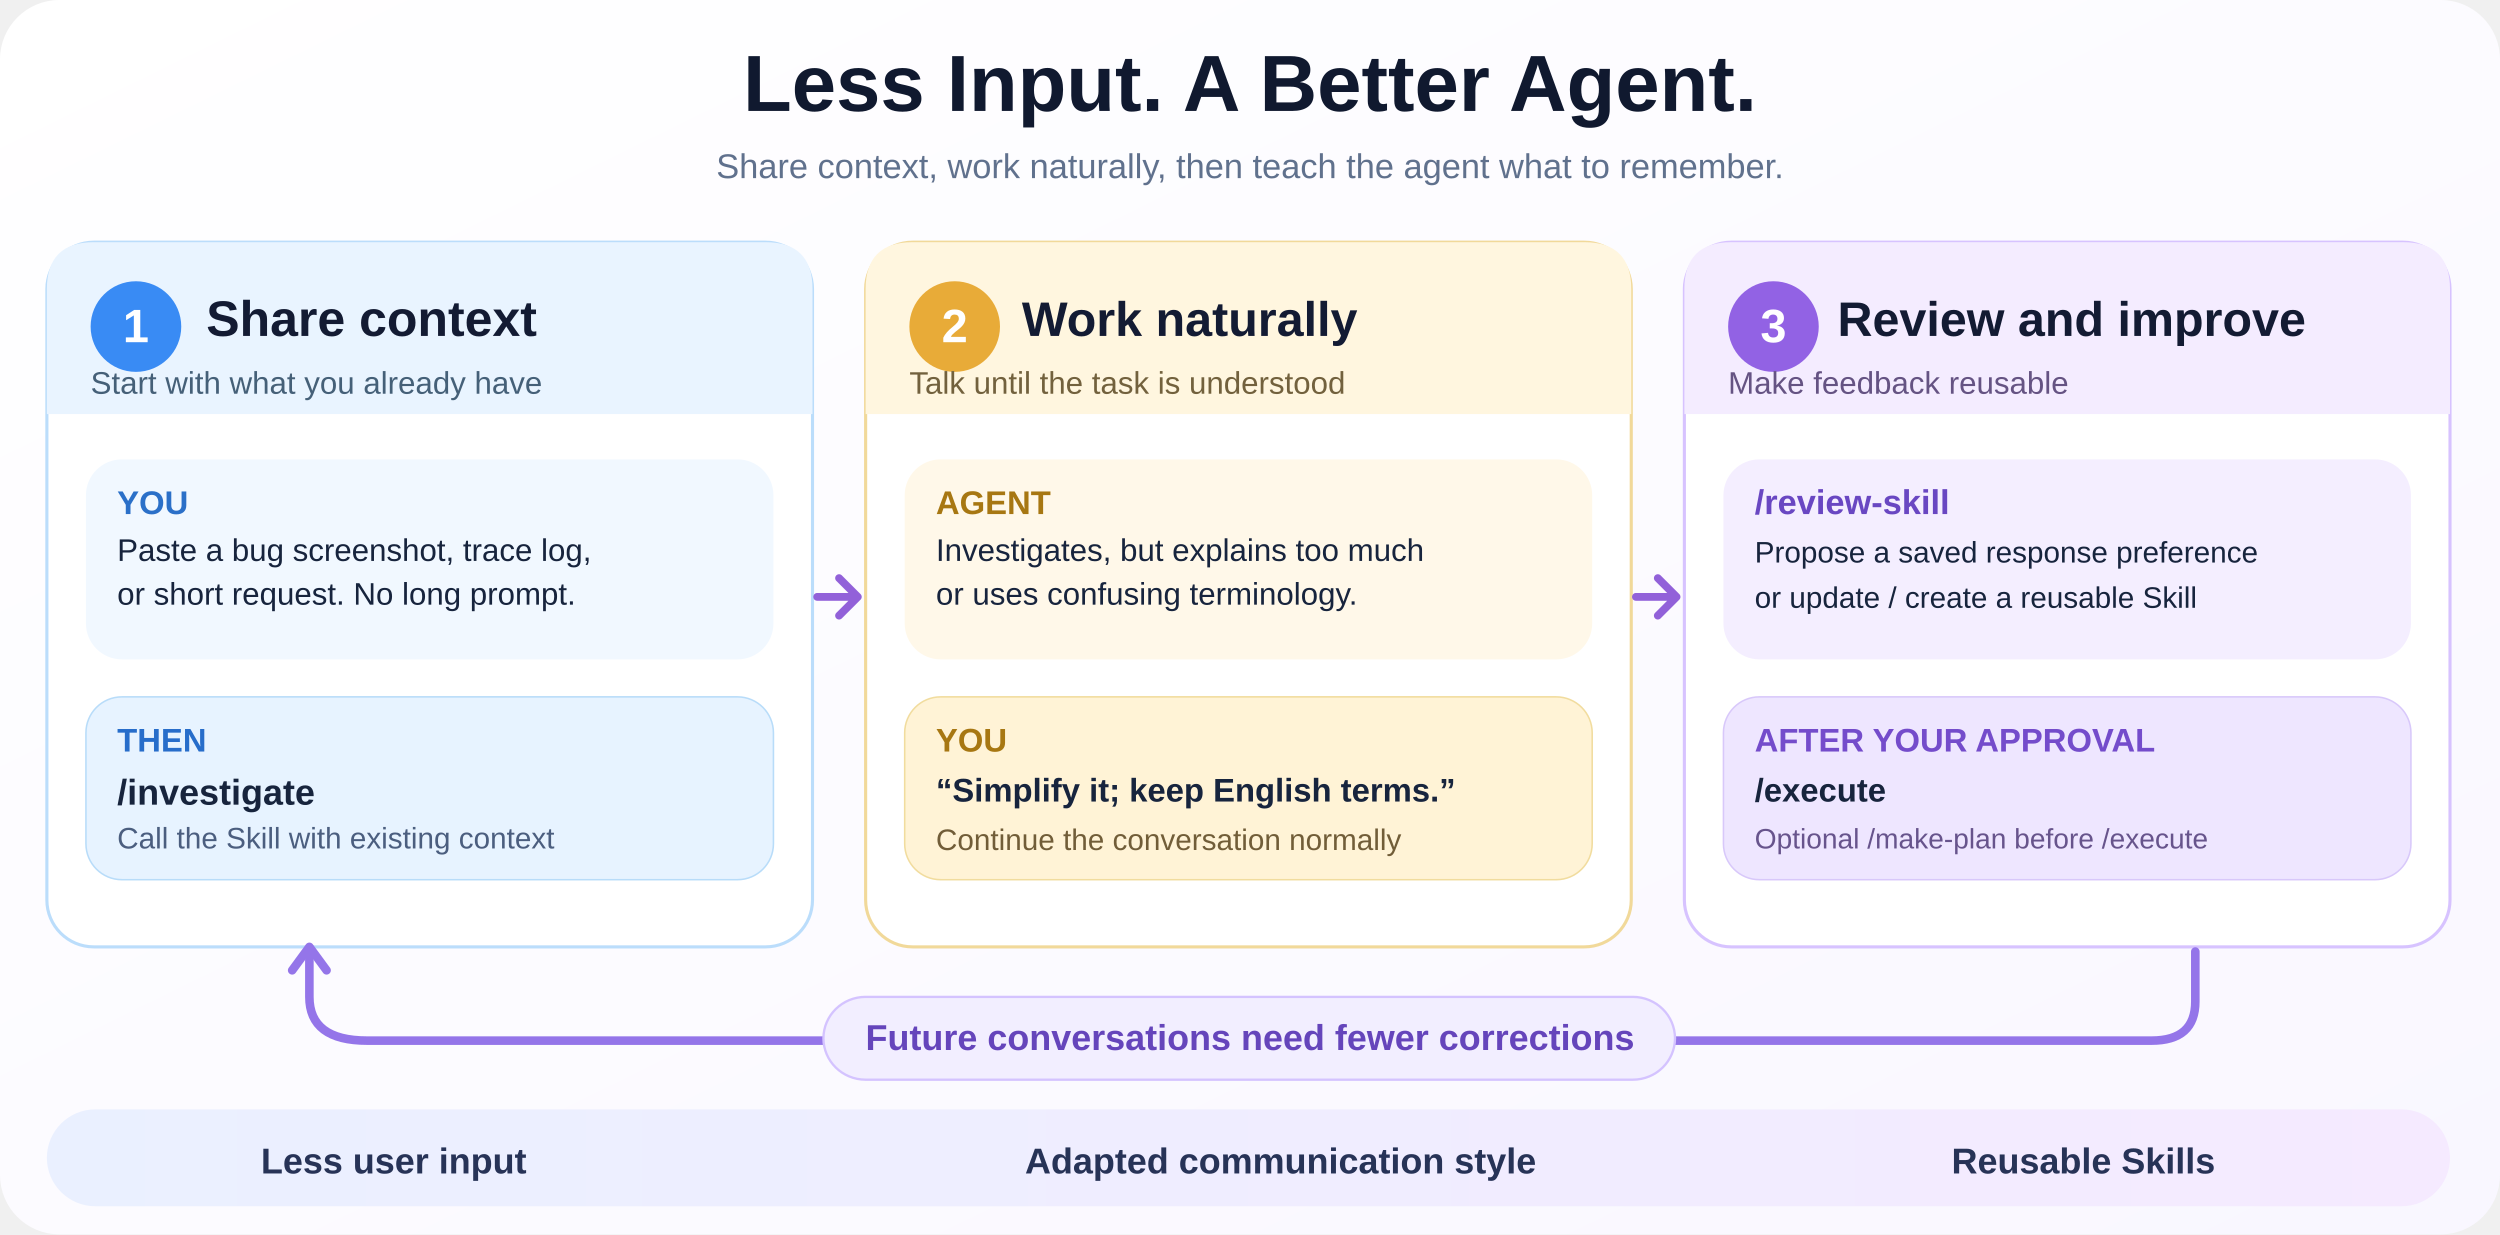
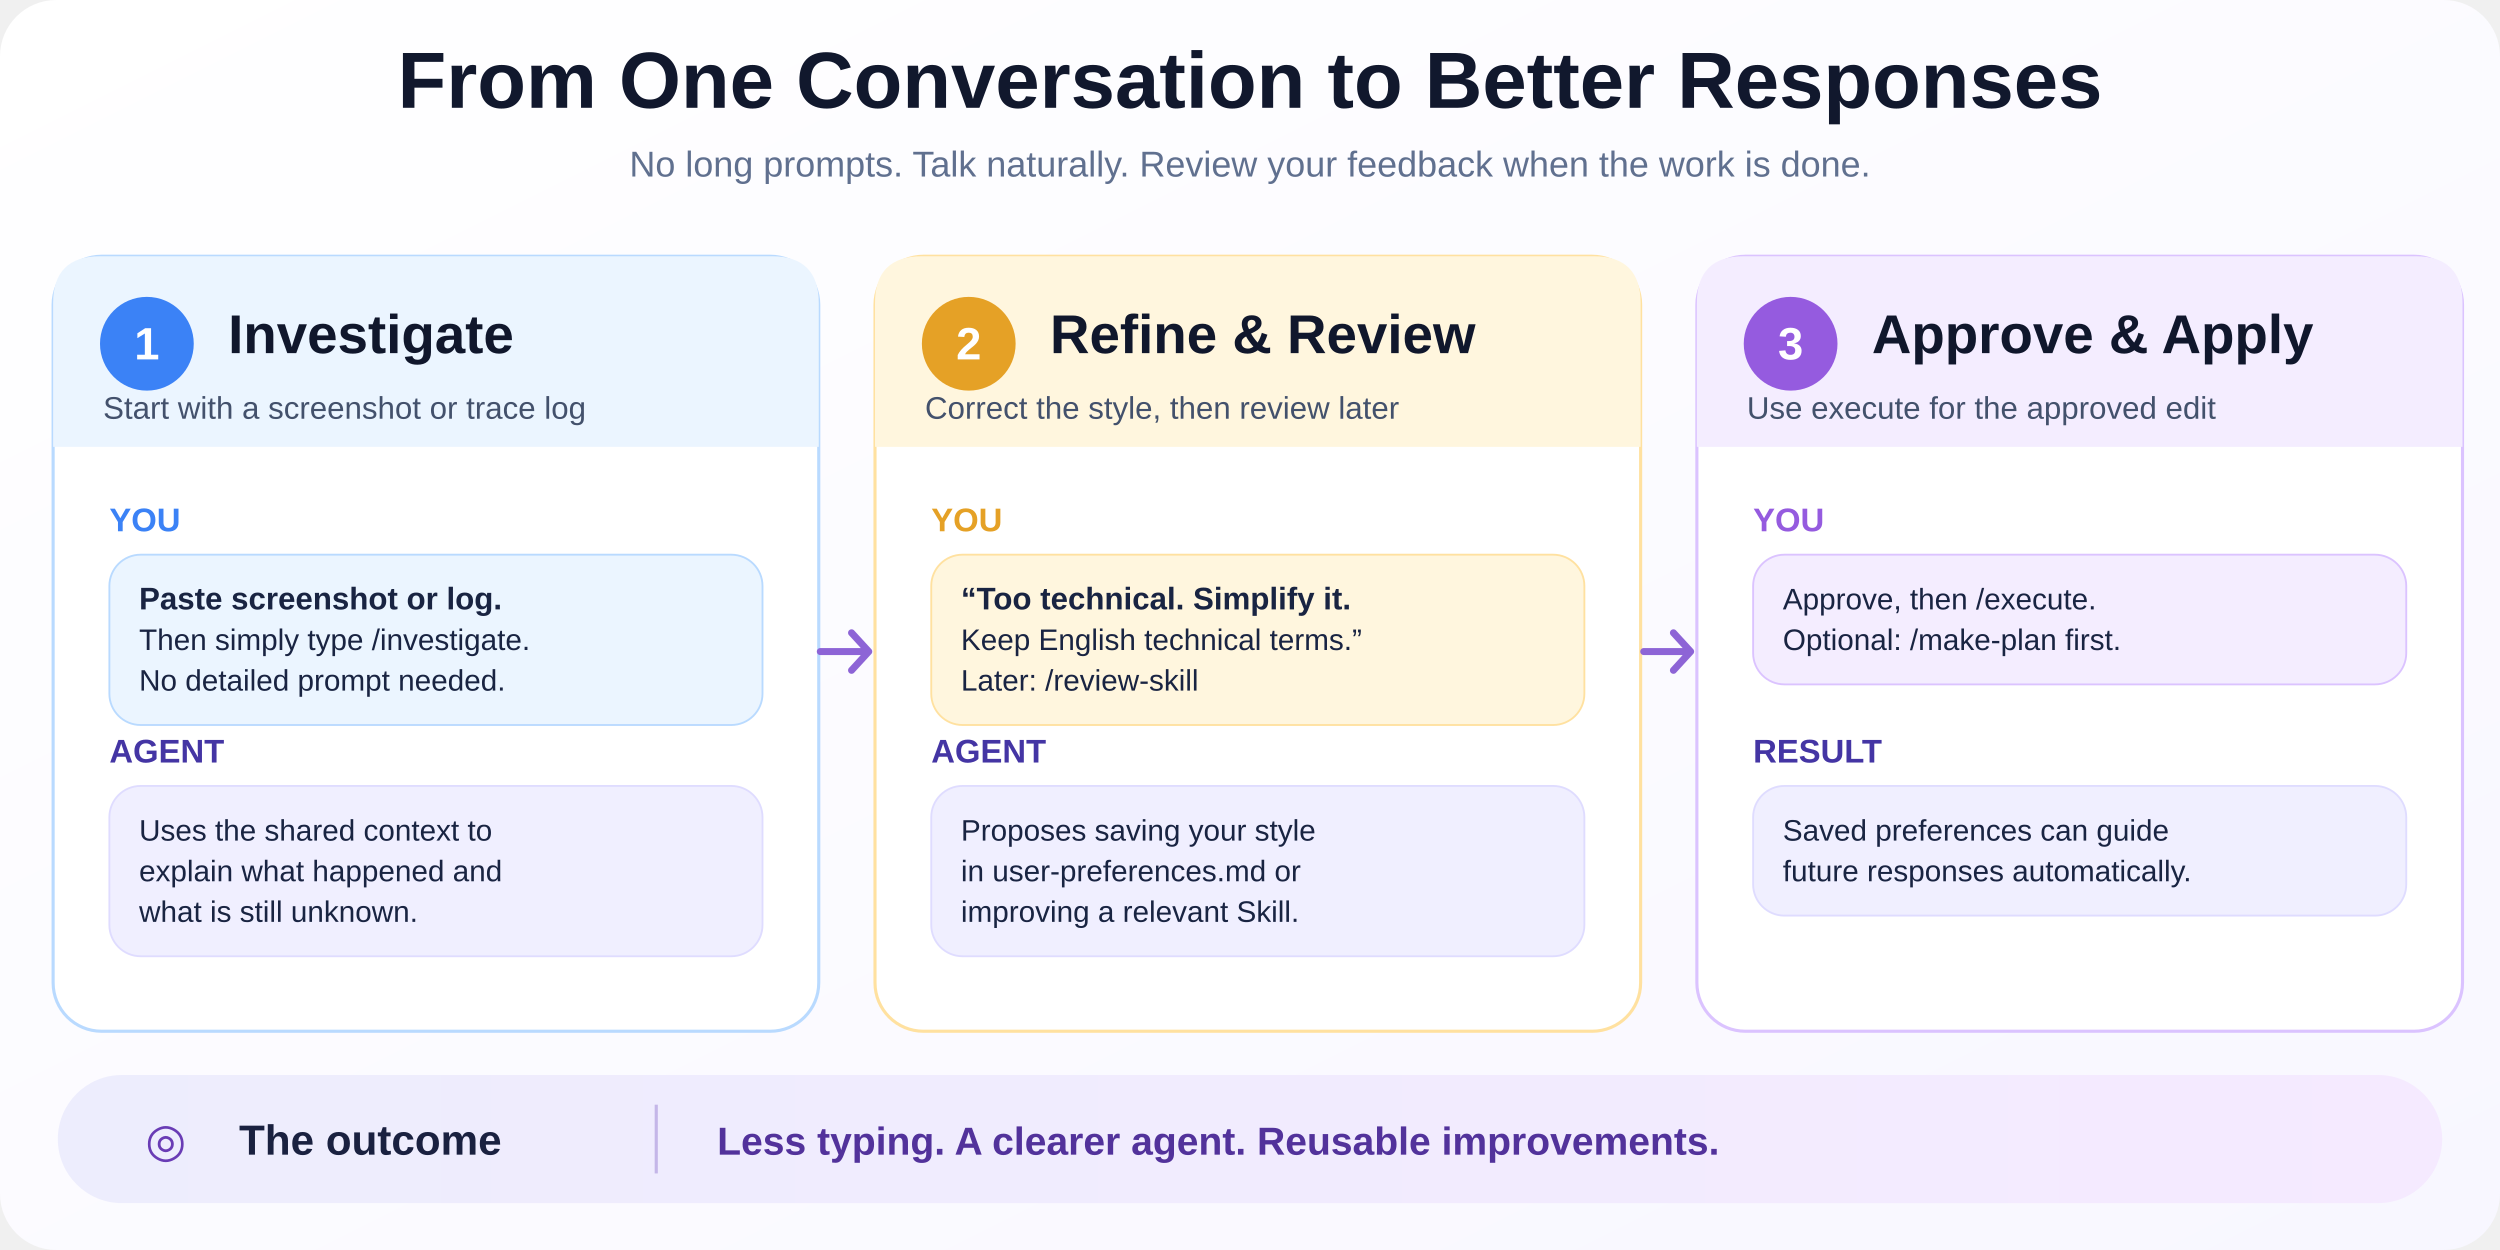
- <svg xmlns="http://www.w3.org/2000/svg" viewBox="0 0 1600 790" role="img" aria-labelledby="title desc">
+ <svg xmlns="http://www.w3.org/2000/svg" viewBox="0 0 1600 800" role="img" aria-labelledby="title desc">
  <defs>
-     <linearGradient id="bg" x1="0" y1="0" x2="1" y2="1">
+     <linearGradient id="background" x1="0" y1="0" x2="1" y2="1">
      <stop stop-color="#FFFFFF" />
-       <stop offset="1" stop-color="#F9F7FF" />
+       <stop offset="1" stop-color="#F8F7FF" />
    </linearGradient>
-     <linearGradient id="benefits" x1="0" y1="0" x2="1">
-       <stop stop-color="#EAF0FF" />
+     <linearGradient id="outcome" x1="0" y1="0" x2="1" y2="0">
+       <stop stop-color="#EDEDFD" />
      <stop offset="1" stop-color="#F5EAFF" />
    </linearGradient>
  </defs>
-   <rect width="1600" height="790" rx="38" fill="url(#bg)" />
+   <rect width="1600" height="800" rx="36" fill="url(#background)" />
  <g font-family="Arial,Helvetica,sans-serif">
-     <text x="800" y="71" font-size="51" font-weight="800" text-anchor="middle" fill="#10192F">Less Input. A Better Agent.</text>
-     <text x="800" y="114" font-size="22" text-anchor="middle" fill="#60718D">Share context, work naturally, then teach the agent what to remember.</text>
+     <text x="800" y="69" font-size="51" font-weight="800" text-anchor="middle" fill="#11182D">From One Conversation to Better Responses</text>
+     <text x="800" y="113" font-size="23" text-anchor="middle" fill="#60708F">No long prompts. Talk naturally. Review your feedback when the work is done.</text>
    <g>
-       <rect x="30" y="155" width="490" height="451" rx="30" fill="#FFFFFF" stroke="#BBDDFB" stroke-width="2" />
-       <path d="M60 155 H490 Q520 155 520 185 V265 H30 V185 Q30 155 60 155" fill="#E9F4FF" />
-       <circle cx="87" cy="209" r="29" fill="#398BF4" />
-       <text x="87" y="219" text-anchor="middle" font-size="30" font-weight="800" fill="#FFFFFF">1</text>
-       <text x="132" y="215" font-size="32" font-weight="800" fill="#131B33">Share context</text>
-       <text x="58" y="252" font-size="20" fill="#456078">Start with what you already have</text>
-       <rect x="55" y="294" width="440" height="128" rx="23" fill="#F1F8FF" />
-       <text x="75" y="329" font-size="21" font-weight="750" fill="#2B70C8">YOU</text>
-       <text x="75" y="359" font-size="20" fill="#17243D">Paste a bug screenshot, trace log,</text>
-       <text x="75" y="387" font-size="20" fill="#17243D">or short request. No long prompt.</text>
-       <rect x="55" y="446" width="440" height="117" rx="23" fill="#E7F3FF" stroke="#B8DCF9" />
-       <text x="75" y="481" font-size="21" font-weight="750" fill="#276DCA">THEN</text>
-       <text x="75" y="515" font-size="23" font-weight="800" fill="#17243D">/investigate</text>
-       <text x="75" y="543" font-size="19" fill="#4B5E7F">Call the Skill with existing context</text>
+       <rect x="34" y="164" width="490" height="496" rx="31" fill="#FFFFFF" stroke="#B9DAFF" stroke-width="2" />
+       <path d="M64 164 H494 Q524 164 524 194 V286 H34 V194 Q34 164 64 164" fill="#EBF5FF" />
+       <circle cx="94" cy="220" r="30" fill="#3B82F6" />
+       <text x="94" y="230" text-anchor="middle" font-weight="800" font-size="29" fill="#FFFFFF">1</text>
+       <text x="146" y="226" font-size="35" font-weight="800" fill="#10172C">Investigate</text>
+       <text x="66" y="268" font-size="20" fill="#43516C">Start with a screenshot or trace log</text>
+       <text x="70" y="340" font-size="21" font-weight="700" fill="#3B82F6">YOU</text>
+       <rect x="70" y="355" width="418" height="109" rx="20" fill="#EBF5FF" stroke="#B9DAFF" stroke-width="1.2" />
+       <text x="89" y="390" font-size="20" font-weight="700" fill="#192442">Paste screenshot or log.</text>
+       <text x="89" y="416" font-size="19" font-weight="500" fill="#192442">Then simply type /investigate.</text>
+       <text x="89" y="442" font-size="19" font-weight="500" fill="#192442">No detailed prompt needed.</text>
+       <text x="70" y="488" font-size="21" font-weight="700" fill="#4435A4">AGENT</text>
+       <rect x="70" y="503" width="418" height="109" rx="20" fill="#F0EFFF" stroke="#DFDCFF" stroke-width="1.2" />
+       <text x="89" y="538" font-size="19" font-weight="500" fill="#192442">Uses the shared context to</text>
+       <text x="89" y="564" font-size="19" font-weight="500" fill="#192442">explain what happened and</text>
+       <text x="89" y="590" font-size="19" font-weight="500" fill="#192442">what is still unknown.</text>
    </g>
    <g>
-       <rect x="554" y="155" width="490" height="451" rx="30" fill="#FFFFFF" stroke="#F1D99A" stroke-width="2" />
-       <path d="M584 155 H1014 Q1044 155 1044 185 V265 H554 V185 Q554 155 584 155" fill="#FFF6DF" />
-       <circle cx="611" cy="209" r="29" fill="#E8AB38" />
-       <text x="611" y="219" text-anchor="middle" font-size="30" font-weight="800" fill="#FFFFFF">2</text>
-       <text x="654" y="215" font-size="31" font-weight="800" fill="#131B33">Work naturally</text>
-       <text x="582" y="252" font-size="20" fill="#72613D">Talk until the task is understood</text>
-       <rect x="579" y="294" width="440" height="128" rx="23" fill="#FFF8E9" />
-       <text x="599" y="329" font-size="21" font-weight="750" fill="#A77712">AGENT</text>
-       <text x="599" y="359" font-size="20" fill="#17243D">Investigates, but explains too much</text>
-       <text x="599" y="387" font-size="20" fill="#17243D">or uses confusing terminology.</text>
-       <rect x="579" y="446" width="440" height="117" rx="23" fill="#FFF3D6" stroke="#F1DC9E" />
-       <text x="599" y="481" font-size="21" font-weight="750" fill="#A77712">YOU</text>
-       <text x="599" y="513" font-size="21" font-weight="700" fill="#17243D">“Simplify it; keep English terms.”</text>
-       <text x="599" y="544" font-size="19" fill="#715D38">Continue the conversation normally</text>
+       <rect x="560" y="164" width="490" height="496" rx="31" fill="#FFFFFF" stroke="#FFE1A0" stroke-width="2" />
+       <path d="M590 164 H1020 Q1050 164 1050 194 V286 H560 V194 Q560 164 590 164" fill="#FFF6DE" />
+       <circle cx="620" cy="220" r="30" fill="#E5A126" />
+       <text x="620" y="230" text-anchor="middle" font-weight="800" font-size="29" fill="#FFFFFF">2</text>
+       <text x="672" y="226" font-size="35" font-weight="800" fill="#10172C">Refine &amp; Review</text>
+       <text x="592" y="268" font-size="20" fill="#43516C">Correct the style, then review later</text>
+       <text x="596" y="340" font-size="21" font-weight="700" fill="#E5A126">YOU</text>
+       <rect x="596" y="355" width="418" height="109" rx="20" fill="#FFF6DE" stroke="#FFE1A0" stroke-width="1.2" />
+       <text x="615" y="390" font-size="20" font-weight="700" fill="#192442">“Too technical. Simplify it.</text>
+       <text x="615" y="416" font-size="19" font-weight="500" fill="#192442">Keep English technical terms.”</text>
+       <text x="615" y="442" font-size="19" font-weight="500" fill="#192442">Later: /review-skill</text>
+       <text x="596" y="488" font-size="21" font-weight="700" fill="#4435A4">AGENT</text>
+       <rect x="596" y="503" width="418" height="109" rx="20" fill="#F0EFFF" stroke="#DFDCFF" stroke-width="1.2" />
+       <text x="615" y="538" font-size="19" font-weight="500" fill="#192442">Proposes saving your style</text>
+       <text x="615" y="564" font-size="19" font-weight="500" fill="#192442">in user-preferences.md or</text>
+       <text x="615" y="590" font-size="19" font-weight="500" fill="#192442">improving a relevant Skill.</text>
    </g>
    <g>
-       <rect x="1078" y="155" width="490" height="451" rx="30" fill="#FFFFFF" stroke="#D7C3FF" stroke-width="2" />
-       <path d="M1108 155 H1538 Q1568 155 1568 185 V265 H1078 V185 Q1078 155 1108 155" fill="#F4ECFF" />
-       <circle cx="1135" cy="209" r="29" fill="#9262E4" />
-       <text x="1135" y="219" text-anchor="middle" font-size="30" font-weight="800" fill="#FFFFFF">3</text>
-       <text x="1176" y="215" font-size="31" font-weight="800" fill="#131B33">Review and improve</text>
-       <text x="1106" y="252" font-size="20" fill="#655383">Make feedback reusable</text>
-       <rect x="1103" y="294" width="440" height="128" rx="23" fill="#F4EEFF" />
-       <text x="1123" y="329" font-size="22" font-weight="800" fill="#6947C2">/review-skill</text>
-       <text x="1123" y="360" font-size="19" fill="#17243D">Propose a saved response preference</text>
-       <text x="1123" y="389" font-size="19" fill="#17243D">or update / create a reusable Skill</text>
-       <rect x="1103" y="446" width="440" height="117" rx="23" fill="#EEE6FF" stroke="#D8C8FA" />
-       <text x="1123" y="481" font-size="21" font-weight="750" fill="#744CCB">AFTER YOUR APPROVAL</text>
-       <text x="1123" y="513" font-size="21" font-weight="800" fill="#17243D">/execute</text>
-       <text x="1123" y="543" font-size="18" fill="#67548C">Optional /make-plan before /execute</text>
+       <rect x="1086" y="164" width="490" height="496" rx="31" fill="#FFFFFF" stroke="#DBC3FF" stroke-width="2" />
+       <path d="M1116 164 H1546 Q1576 164 1576 194 V286 H1086 V194 Q1086 164 1116 164" fill="#F4EDFF" />
+       <circle cx="1146" cy="220" r="30" fill="#955BDF" />
+       <text x="1146" y="230" text-anchor="middle" font-weight="800" font-size="29" fill="#FFFFFF">3</text>
+       <text x="1198" y="226" font-size="35" font-weight="800" fill="#10172C">Approve &amp; Apply</text>
+       <text x="1118" y="268" font-size="20" fill="#43516C">Use execute for the approved edit</text>
+       <text x="1122" y="340" font-size="21" font-weight="700" fill="#955BDF">YOU</text>
+       <rect x="1122" y="355" width="418" height="83" rx="20" fill="#F4EDFF" stroke="#DBC3FF" stroke-width="1.2" />
+       <text x="1141" y="390" font-size="19" font-weight="500" fill="#192442">Approve, then /execute.</text>
+       <text x="1141" y="416" font-size="19" font-weight="500" fill="#192442">Optional: /make-plan first.</text>
+       <text x="1122" y="488" font-size="21" font-weight="700" fill="#4435A4">RESULT</text>
+       <rect x="1122" y="503" width="418" height="83" rx="20" fill="#F0EFFF" stroke="#DFDCFF" stroke-width="1.2" />
+       <text x="1141" y="538" font-size="19" font-weight="500" fill="#192442">Saved preferences can guide</text>
+       <text x="1141" y="564" font-size="19" font-weight="500" fill="#192442">future responses automatically.</text>
    </g>
-     <g fill="none" stroke="#9261D9" stroke-width="5" stroke-linecap="round" stroke-linejoin="round">
-       <path d="M523 382 H548 M537 370 l12 12 -12 12" />
-       <path d="M1047 382 H1072 M1061 370 l12 12 -12 12" />
-     </g>
-     <path d="M1405 609 V641 Q1405 666 1377 666 H235 Q198 666 198 638 V608" fill="none" stroke="#9475E9" stroke-width="5.5" stroke-linecap="round" />
-     <path d="M187 621 l11 -15 11 15" fill="none" stroke="#9475E9" stroke-width="5.5" stroke-linecap="round" stroke-linejoin="round" />
-     <rect x="527" y="638" width="545" height="53" rx="27" fill="#F2EEFF" stroke="#D4C3FF" stroke-width="1.5" />
-     <text x="800" y="672" font-size="23" font-weight="800" fill="#6545BB" text-anchor="middle">Future conversations need fewer corrections</text>
-     <rect x="30" y="710" width="1538" height="62" rx="31" fill="url(#benefits)" />
-     <text x="167" y="751" font-size="23" font-weight="800" fill="#273357">Less user input</text>
-     <text x="656" y="751" font-size="23" font-weight="800" fill="#273357">Adapted communication style</text>
-     <text x="1249" y="751" font-size="23" font-weight="800" fill="#273357">Reusable Skills</text>
+     <path d="M525 417 h31 l-11 -12 m11 12 l-11 12" fill="none" stroke="#8D64D6" stroke-width="4.5" stroke-linecap="round" stroke-linejoin="round" />
+     <path d="M1052 417 h30 l-11 -12 m11 12 l-11 12" fill="none" stroke="#8D64D6" stroke-width="4.5" stroke-linecap="round" stroke-linejoin="round" />
+     <rect x="37" y="688" width="1526" height="82" rx="41" fill="url(#outcome)" />
+     <text x="93" y="740" font-weight="800" font-size="30" fill="#693CB5">◎</text>
+     <text x="153" y="739" font-size="27" font-weight="800" fill="#1A2140">The outcome</text>
+     <path d="M420 707 v44" stroke="#C4B6E8" stroke-width="2" />
+     <text x="459" y="739" font-size="25" font-weight="650" fill="#52329B">Less typing. A clearer agent. Reusable improvements.</text>
  </g>
</svg>
